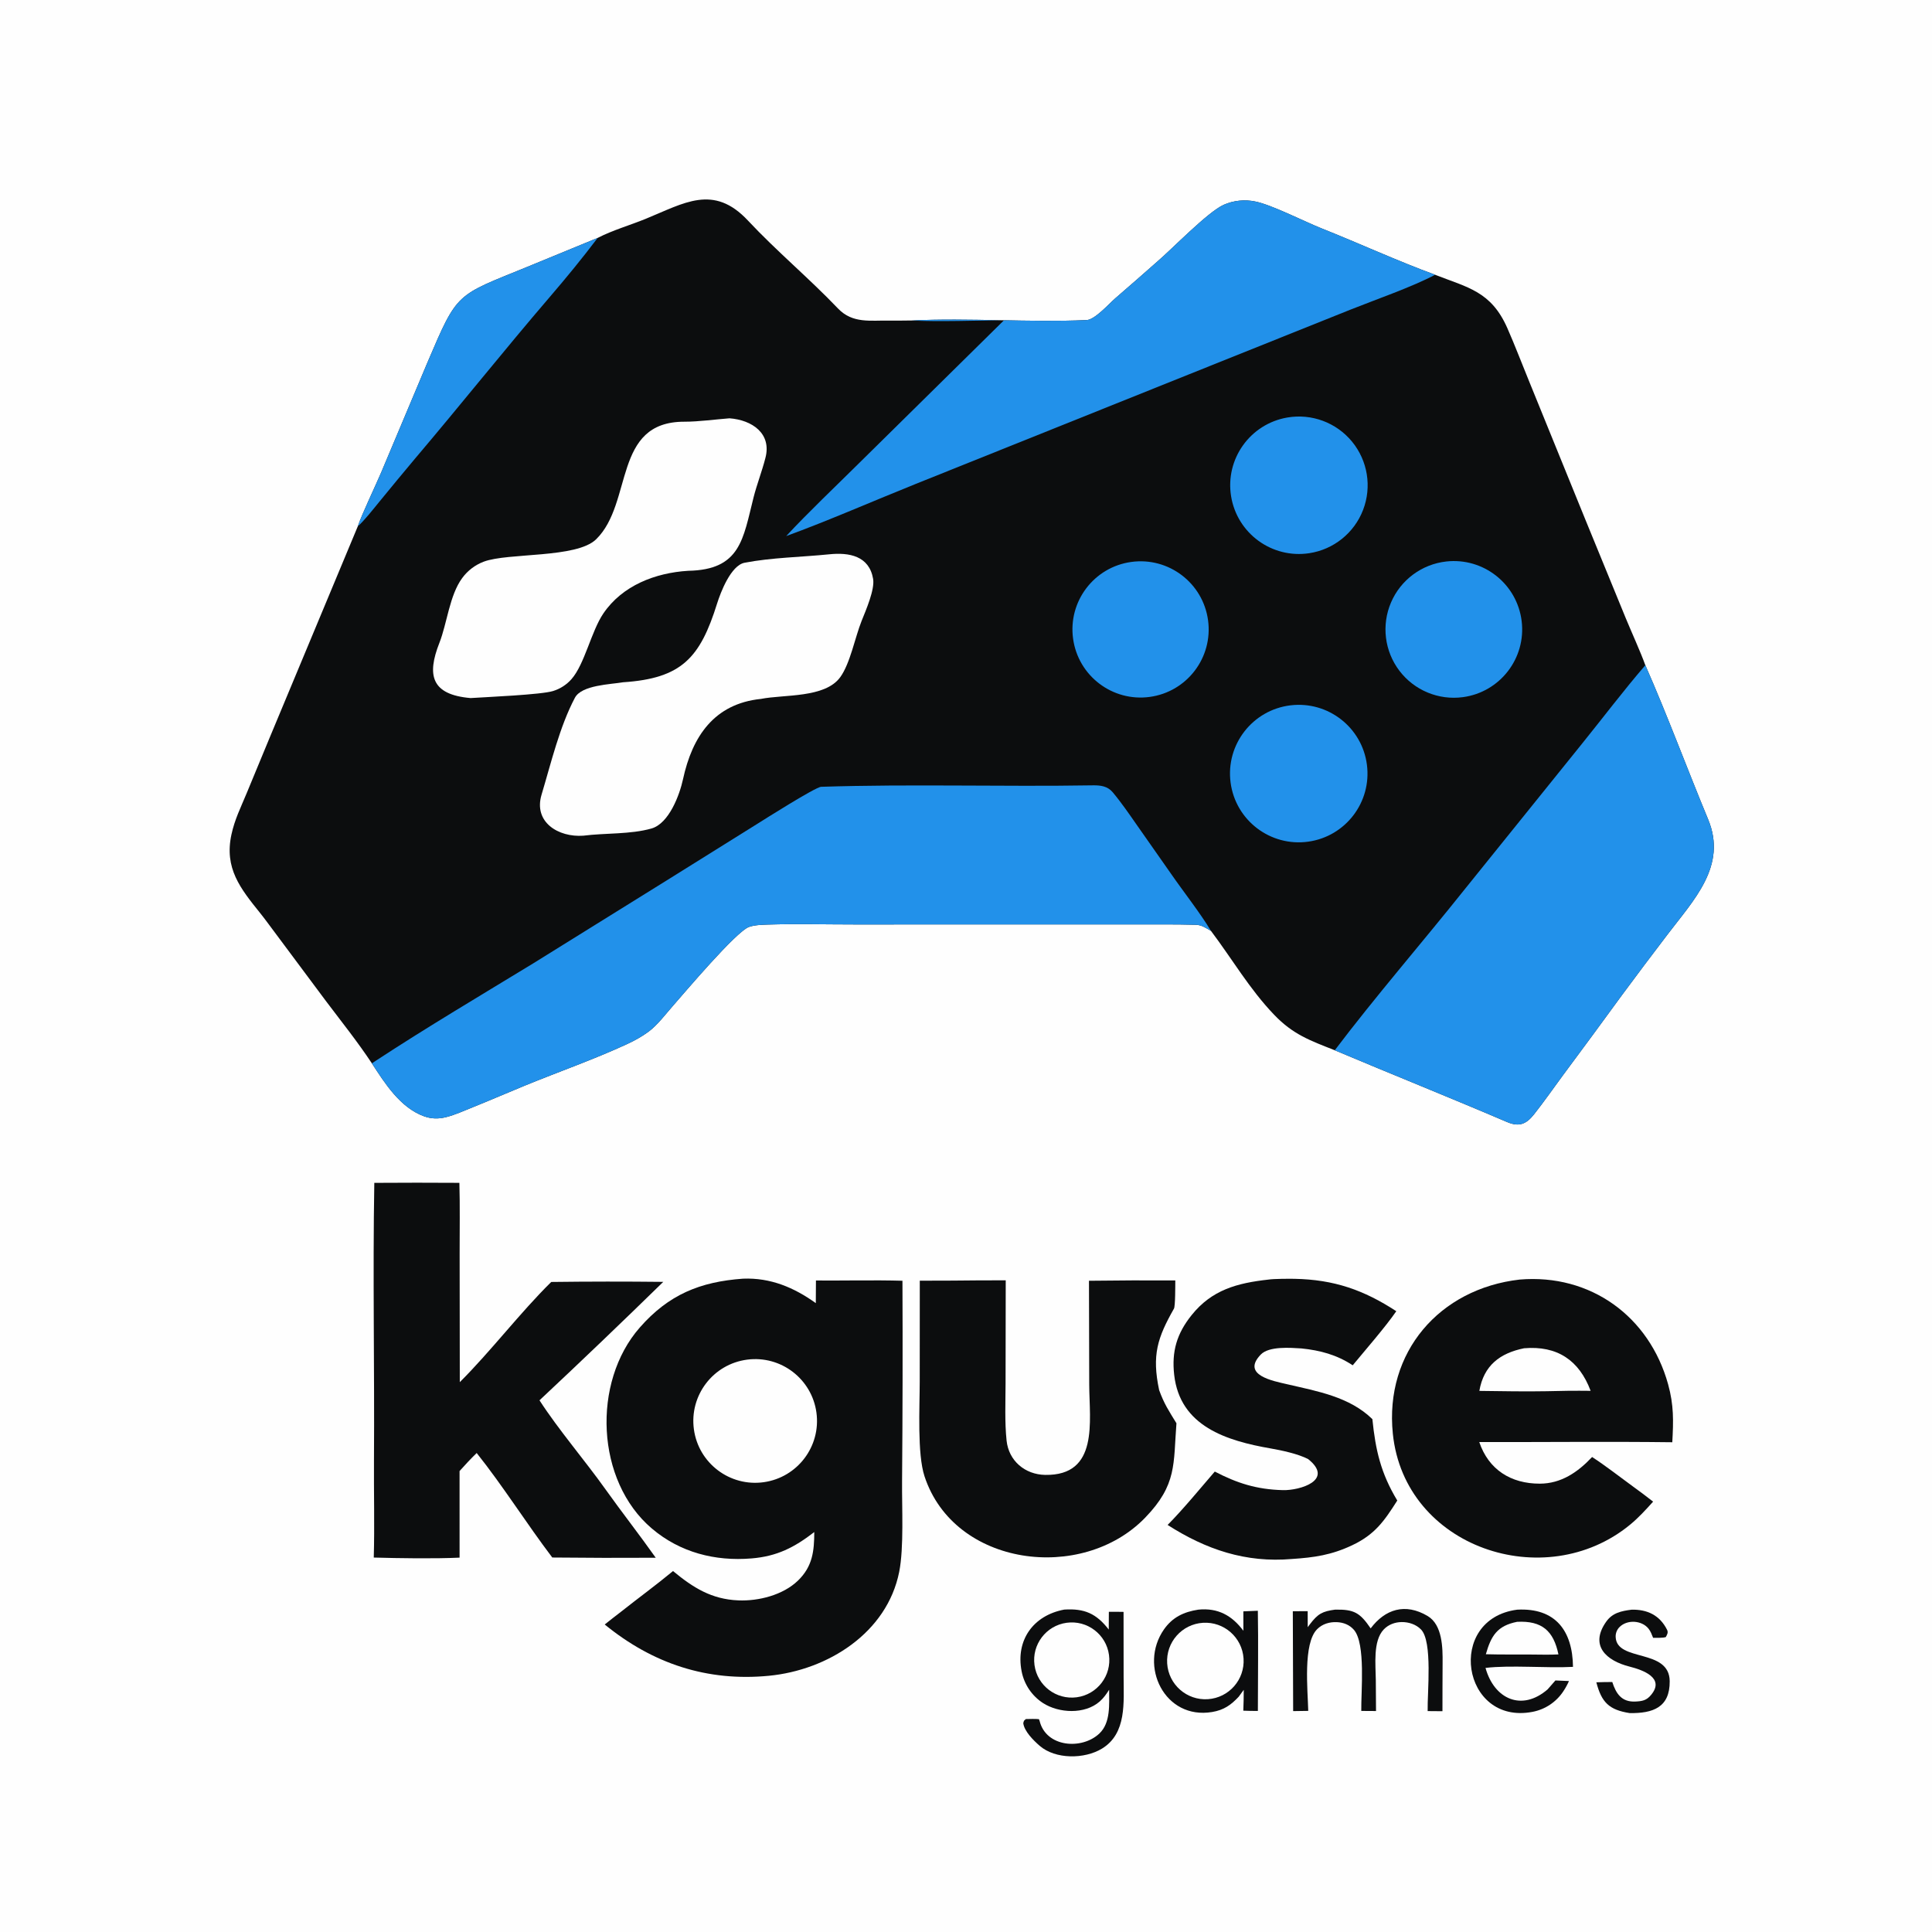
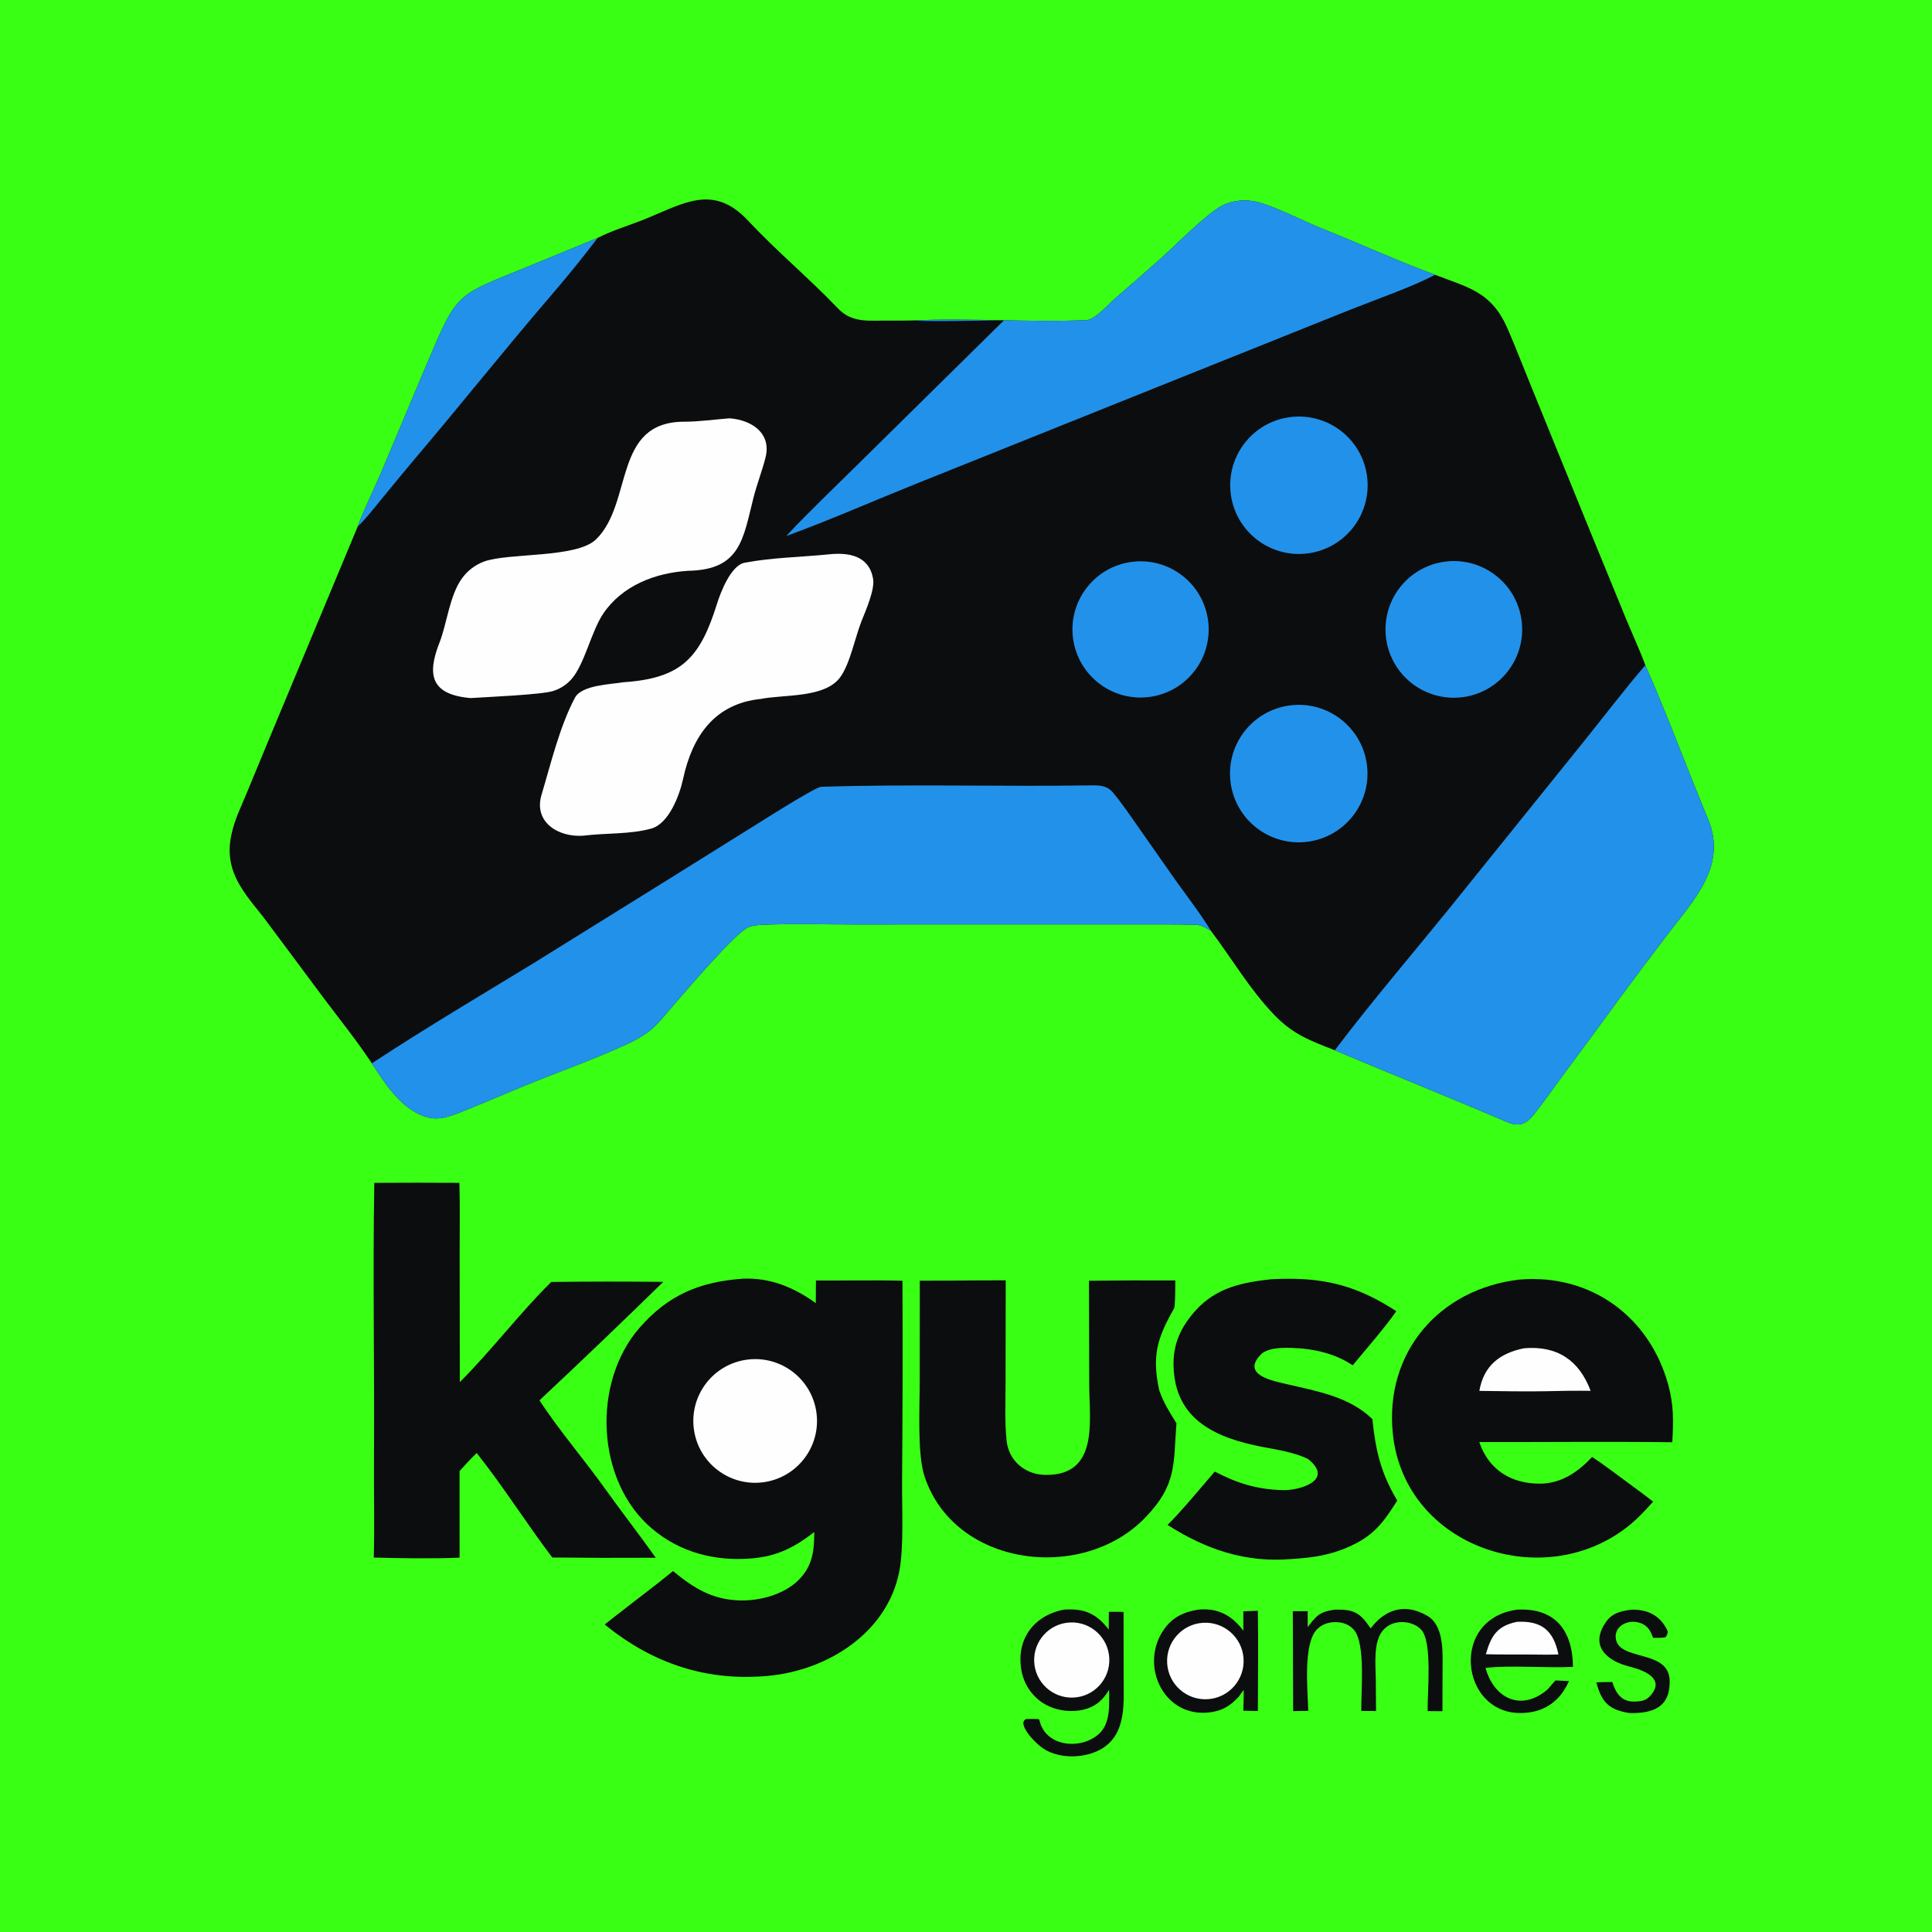
<svg xmlns="http://www.w3.org/2000/svg" width="1024" height="1024" viewBox="0 0 1024 1024">
-   <path fill="#FEFEFE" d="M0 0L1024 0L1024 1024L0 1024L0 0Z" />
+   <path fill="#39ff14" d="M0 0L1024 0L1024 1024L0 1024L0 0Z" />
  <path fill="#0C0D0E" d="M316.78 126.096C324.733 122 333.829 119.405 342.124 116.028C362.584 107.7 378.151 97.338 396.46 116.931C411.424 132.945 428.941 147.557 444.156 163.504C451.937 171.659 461.456 169.719 471.56 169.925C475.279 169.987 479.37 169.886 483.25 169.861C513.651 168.388 545.491 170.998 575.928 169.655C580.31 169.461 587.737 161.052 591.216 158.027C598.454 151.737 605.982 145.25 613.159 138.847C621.111 132.106 640.123 112.322 648.638 108.524C653.888 106.236 659.72 105.635 665.327 106.803C673.896 108.504 691.64 117.539 700.407 121.029C720.333 128.96 740.513 138.261 760.625 145.634C777.929 152.416 790.297 154.365 798.904 173.866C802.897 182.911 806.647 192.818 810.427 202.011L840.311 275.481L861.729 327.754C864.654 334.855 869.602 345.702 872.062 352.58C883.809 379.291 894.145 407.296 905.344 434.281C915.614 459.024 897.623 477.077 883.558 495.641C875.522 506.159 867.569 516.741 859.701 527.385C849.303 541.658 838.835 555.879 828.295 570.048C823.244 576.902 818.348 583.933 813.105 590.574C808.867 595.943 805.074 597.39 798.681 594.656C768.436 581.717 737.746 569.436 707.453 556.66C694.27 551.455 685.367 548.334 675.295 537.82C662.27 524.226 653.119 508.355 641.84 493.396C639.16 491.851 636.905 490.234 633.845 490.154C623.259 489.877 612.432 489.961 601.841 489.956L541.521 489.96L453.216 489.983C437.812 489.982 422.3 489.578 406.908 490.04C403.84 490.132 399.859 490.271 396.961 491.304C390.119 493.744 362.652 526.316 356.599 533.189C352.689 537.629 348.503 543.274 343.761 546.795C340.261 549.394 336.306 551.569 332.356 553.396C314.766 561.532 296.156 568.022 278.209 575.377C268.893 579.196 259.672 583.224 250.324 586.97C245.818 588.775 241.23 590.889 236.524 592.081C232.423 593.119 228.662 593.073 224.666 591.622C212.14 587.073 204.001 574.194 197.1 563.597C189.5 552.13 180.969 541.451 172.685 530.484L145.563 494.09C143.086 490.806 140.386 487.047 137.887 483.944C127.337 470.842 118.818 460.163 122.662 442.349C124.399 434.3 127.542 428.124 130.724 420.455L142.723 391.465L189.648 278.937C191.83 272.511 198.976 257.587 202.036 250.413L226.623 191.977C242.674 154.368 241.511 156.966 279.427 141.463L316.78 126.096Z" />
  <path fill="#2291EA" d="M197.1 563.597L199.509 562.003C226.136 544.547 255.374 527.214 282.601 510.616L353.513 466.542L400.804 437.02C404.834 434.488 432.248 417.116 435.224 417.018C483.043 415.485 531.202 417.028 579.112 416.248C583.311 416.18 587.032 416.648 589.786 419.941C594.46 425.531 598.615 431.634 602.778 437.592L620.693 463.152C627.032 472.327 636.317 484.143 641.84 493.396C639.16 491.851 636.905 490.234 633.845 490.154C623.259 489.877 612.432 489.961 601.841 489.956L541.521 489.96L453.216 489.983C437.812 489.982 422.3 489.578 406.908 490.04C403.84 490.132 399.859 490.271 396.961 491.304C390.119 493.744 362.652 526.316 356.599 533.189C352.689 537.629 348.503 543.274 343.761 546.795C340.261 549.394 336.306 551.569 332.356 553.396C314.766 561.532 296.156 568.022 278.209 575.377C268.893 579.196 259.672 583.224 250.324 586.97C245.818 588.775 241.23 590.889 236.524 592.081C232.423 593.119 228.662 593.073 224.666 591.622C212.14 587.073 204.001 574.194 197.1 563.597Z" />
  <path fill="#2291EA" d="M872.062 352.58C883.809 379.291 894.145 407.296 905.344 434.281C915.614 459.024 897.623 477.077 883.558 495.641C875.522 506.159 867.569 516.741 859.701 527.385C849.303 541.658 838.835 555.879 828.295 570.048C823.244 576.902 818.348 583.933 813.105 590.574C808.867 595.943 805.074 597.39 798.681 594.656C768.436 581.717 737.746 569.436 707.453 556.66C728.992 528.2 753.825 499.551 776.232 471.461L838.308 394.419C849.302 380.808 860.727 365.719 872.062 352.58Z" />
  <path fill="#2291EA" d="M483.25 169.861C513.651 168.388 545.491 170.998 575.928 169.655C580.31 169.461 587.737 161.052 591.216 158.027C598.454 151.737 605.982 145.25 613.159 138.847C621.111 132.106 640.123 112.322 648.638 108.524C653.888 106.236 659.72 105.635 665.327 106.803C673.896 108.504 691.64 117.539 700.407 121.029C720.333 128.96 740.513 138.261 760.625 145.634C748.989 151.885 728.607 158.987 715.713 164.138L629.886 198.531L485.483 256.438C463.609 265.214 438.625 276.149 416.699 284.132C428.269 271.637 443.47 257.252 455.724 245.082L532.164 169.722C517.764 169.873 497.321 170.6 483.25 169.861Z" />
  <path fill="#2291EA" d="M189.648 278.937C191.83 272.511 198.976 257.587 202.036 250.413L226.623 191.977C242.674 154.368 241.511 156.966 279.427 141.463L316.78 126.096C308.637 136.868 300.225 147.112 291.438 157.353C267.218 185.582 244.049 214.705 219.988 243.061C213.666 250.602 207.392 258.183 201.166 265.804C198.291 269.296 192.904 276.21 189.648 278.937Z" />
  <path fill="#FEFEFE" d="M439.496 293.793C450.051 292.699 460.684 294.613 462.767 306.811C463.735 312.481 458.959 323.37 456.655 329.133C453.2 337.775 450.62 351.641 445.347 358.917C437.26 370.076 415.563 368.004 403.296 370.439C378.573 372.994 366.93 390.263 362.001 413.034C360.223 421.248 354.62 436.471 345.295 439.121C334.087 442.306 321.043 441.432 309.119 442.934C296 443.881 282.647 435.815 287.045 421.166C292.084 404.383 296.582 385.227 304.71 369.833C308.296 363.041 323.71 362.752 330.254 361.618C361.336 359.564 371.078 348.676 380.092 319.825C381.924 313.963 387.397 299.658 394.653 298.264C409.028 295.501 424.692 295.293 439.496 293.793Z" />
  <path fill="#FEFEFE" d="M386.647 221.71C398.541 222.581 409.195 229.727 405.644 242.864C403.947 249.546 401.081 257.003 399.418 263.575C393.83 285.651 392.551 302.034 364.757 302.534C347.337 303.608 329.873 310.31 319.798 325.137C313.359 334.613 309.877 352.029 302.903 359.957C300.283 362.927 296.889 365.112 293.101 366.266C286.811 368.214 257.968 369.437 249.41 369.99C228.597 368.192 226.106 357.937 232.915 340.659C236.923 330.489 238.259 315.472 244.98 306.376C247.863 302.436 251.829 299.419 256.395 297.693C269.38 292.825 305.538 296.015 315.957 285.84C335.725 266.536 324.614 223.415 362.787 223.515C370.159 223.534 379.754 222.228 386.647 221.71Z" />
  <path fill="#2291EA" d="M684.005 373.84C703.85 371.45 721.915 385.492 724.495 405.313C727.075 425.133 713.206 443.332 693.412 446.101C673.347 448.908 654.846 434.809 652.231 414.719C649.616 394.629 663.891 376.263 684.005 373.84Z" />
  <path fill="#2291EA" d="M682.272 221.299C695.184 219.073 708.297 223.952 716.613 234.078C724.928 244.203 727.165 258.015 722.471 270.247C717.776 282.48 706.874 291.249 693.92 293.212C674.172 296.205 655.697 282.737 652.503 263.02C649.31 243.304 662.589 224.693 682.272 221.299Z" />
  <path fill="#2291EA" d="M766.538 297.601C786.264 295.399 804.088 309.48 806.511 329.179C808.935 348.879 795.055 366.86 775.384 369.505C762.462 371.242 749.602 365.9 741.714 355.518C733.825 345.136 732.125 331.316 737.262 319.331C742.399 307.347 753.58 299.048 766.538 297.601Z" />
  <path fill="#2291EA" d="M599.62 297.839C619.384 295.13 637.6 308.966 640.293 328.732C642.986 348.499 629.137 366.704 609.368 369.382C589.62 372.057 571.44 358.226 568.75 338.48C566.06 318.735 579.877 300.544 599.62 297.839Z" />
  <path fill="#0C0D0E" d="M393.84 677.721C408.373 677.138 420.855 682.399 432.392 690.685L432.469 678.692C447.455 678.807 463.537 678.399 478.319 678.824C478.477 714.215 478.409 749.607 478.114 784.997C477.981 798.812 479.159 820.254 476.592 833.13C470.155 865.417 438.806 885.189 407.498 888.202C374.812 891.348 346 881.82 320.51 861.015C323.215 858.795 326.228 856.537 329.006 854.373C337.996 847.241 348.074 839.868 356.717 832.692C367.351 841.484 377.101 847.654 391.338 848.237C402.088 848.678 414.985 845.419 422.908 837.782C430.708 830.262 431.564 822.044 431.583 812.026C421.04 820.153 411.852 824.902 398.271 825.998C379.03 827.588 360.498 822.867 345.543 810.192C315.755 784.946 313.65 732.666 339.063 703.659C354.394 686.16 371.036 679.353 393.84 677.721Z" />
  <path fill="#FEFEFE" d="M396.021 720.633C413.897 718.305 430.297 730.849 432.73 748.711C435.163 766.572 422.716 783.046 404.869 785.585C386.873 788.145 370.23 775.57 367.777 757.559C365.323 739.548 377.996 722.98 396.021 720.633Z" />
  <path fill="#0C0D0E" d="M198.39 626.938C213.421 626.833 228.453 626.83 243.485 626.93C243.834 639.028 243.606 652.054 243.618 664.264L243.703 732.564C260.074 716.282 275.75 695.616 292.17 679.466C311.959 679.214 331.75 679.199 351.54 679.419C329.895 700.575 308.027 721.501 285.94 742.194C296.059 757.846 310.117 774.173 320.87 789.302C329.57 801.497 339.05 813.604 347.556 825.641C329.278 825.752 310.999 825.71 292.722 825.515C279.229 807.741 266.529 787.52 252.65 770.127C249.297 773.399 246.707 776.195 243.579 779.684L243.589 825.58C230.074 826.201 211.76 825.91 198.104 825.539C198.577 808.93 198.105 790.784 198.216 774.05C198.54 725.129 197.539 675.839 198.39 626.938Z" />
  <path fill="#0C0D0E" d="M805.448 678.195C843.059 675.042 874.176 697.747 884.134 733.703C887.201 744.776 886.972 753.157 886.349 764.417C852.546 763.996 817.914 764.39 784.043 764.325C788.958 778.896 800.77 786.406 816.148 786.373C827.467 786.348 836.293 780.276 843.845 772.252C850.586 776.573 858.568 782.819 865.222 787.66C868.929 790.334 872.585 793.079 876.186 795.893C872.292 800.229 868.478 804.418 863.967 808.125C818.885 845.177 744.414 820.343 738.23 759.886C733.812 716.7 762.93 683.057 805.448 678.195Z" />
  <path fill="#FEFEFE" d="M807.779 714.606C825.286 713.123 836.969 720.908 843.065 737.169C835.241 737.074 827.416 737.142 819.595 737.372C807.933 737.603 795.781 737.317 784.085 737.2C786.425 723.697 794.996 717.22 807.779 714.606Z" />
  <path fill="#0C0D0E" d="M504.72 678.746C514.166 678.635 523.612 678.585 533.058 678.598L532.971 733.214C532.942 743.165 532.48 753.656 533.502 763.48C534.625 774.284 543.279 781.557 553.992 781.728C582.53 782.182 577.395 753.251 577.308 733.932L577.179 678.828C592.428 678.634 607.679 678.575 622.929 678.649C622.91 681.131 622.976 692.269 622.223 693.599C613.507 708.974 610.421 718.18 614.373 736.794C617.042 744.141 619.479 747.724 623.542 754.361C621.857 775.968 623.948 786.856 606.941 804.425C573.478 838.992 505.773 830.389 490.016 782.484C486.1 770.578 487.47 745.956 487.476 732.169L487.508 678.793L504.72 678.746Z" />
  <path fill="#0C0D0E" d="M672.349 678.2C675.076 677.762 683.413 677.745 686.177 677.8C707.037 678.216 722.768 683.676 740.064 694.967C734.429 703.187 723.509 715.715 716.973 723.635C708.557 718.081 699.727 715.712 689.807 714.697C683.967 714.335 672.604 713.414 668.236 717.941C657.673 728.889 674.988 731.978 682.146 733.654C698.216 737.417 715.199 740.271 727.388 752.166C729.066 768.629 731.86 780.844 740.584 795.31C733.642 806.224 728.749 813.332 716.585 819.062C705.681 824.198 696.598 825.514 684.786 826.29C660.216 828.433 639.193 821.257 618.859 808.258C627.005 800.047 636.216 788.831 643.863 779.962C655.607 786.069 665.964 789.449 679.976 789.803C688.943 790.03 707.327 784.554 693.357 773.352C688.092 770.593 679.258 768.71 673.608 767.728C650.218 763.664 625.37 756.053 622.334 728.631C620.968 716.289 623.701 706.861 631.593 697.024C642.351 683.614 655.697 680.055 672.349 678.2Z" />
  <path fill="#0C0D0E" d="M564.081 853.112C574.849 852.431 581.111 855.251 587.656 863.697L587.719 854.278C590.239 854.239 592.969 854.311 595.507 854.334L595.539 888.689C595.542 902.214 597.271 918.751 584.084 926.792C574.814 932.445 559.397 932.558 551.04 925.306C547.799 922.492 542.856 917.61 542.354 913.297C542.873 911.622 542.432 912.321 543.74 911.133C545.787 911.105 548.705 910.973 550.665 911.197L551.016 912.143C554.437 926.151 573.455 927.558 582.704 918.78C588.758 913.035 587.834 903.284 587.868 895.588C586.378 897.939 584.939 900.006 582.827 901.858C574.994 908.724 561.258 908.119 552.767 902.622C546.861 898.77 542.78 892.678 541.467 885.75C538.298 869.373 547.561 856.216 564.081 853.112Z" />
  <path fill="#FEFEFE" d="M565.339 860.104C576.253 858.607 586.31 866.249 587.791 877.164C589.272 888.08 581.614 898.126 570.696 899.59C559.802 901.051 549.783 893.413 548.305 882.522C546.827 871.63 554.45 861.599 565.339 860.104Z" />
  <path fill="#0C0D0E" d="M635.141 853.143C645.51 852.104 652.995 856.245 659.017 864.35L659.004 854.049L666.682 853.733C666.992 871.124 666.703 889.368 666.698 906.828C664.246 906.889 661.456 906.756 658.978 906.696C659.17 903.066 659.166 899.297 659.21 895.651L656.545 899.293C652.415 903.71 648.693 906.348 642.475 907.395C617.268 911.638 603.439 882.925 616.916 863.637C621.405 857.213 627.371 854.338 635.141 853.143Z" />
  <path fill="#FEFEFE" d="M637.621 860.116C648.782 859.43 658.393 867.904 659.109 879.063C659.826 890.222 651.377 899.856 640.22 900.602C629.021 901.351 619.343 892.863 618.624 881.662C617.904 870.461 626.418 860.805 637.621 860.116Z" />
  <path fill="#0C0D0E" d="M804.15 853.159C824.325 852.097 833.506 864.238 833.72 883.472C819.864 884.217 800.677 882.441 787.355 884.027C791.938 900.593 806.619 907.228 820.267 895.405L824.4 890.676L831.582 890.987C830.752 892.872 829.761 894.681 828.618 896.394C824.865 902.106 818.955 906.049 812.241 907.322C774.774 914.492 766.109 858.105 804.15 853.159Z" />
  <path fill="#FEFEFE" d="M804.099 859.595C817.296 858.934 823.412 864.396 826.006 876.871C821.505 877.135 815.395 876.944 810.806 876.932C803.179 876.901 795.115 876.99 787.529 876.78C790.334 866.952 793.562 861.702 804.099 859.595Z" />
  <path fill="#0C0D0E" d="M726.48 863.076C734.112 852.926 744.749 849.441 756.666 856.514C764.543 861.188 764.684 873.366 764.604 881.478C764.523 889.766 764.566 898.477 764.53 906.974L756.687 906.911C756.47 897.162 759.409 870.021 753.15 863.638C750.498 860.933 746.611 859.678 742.879 859.73C739.301 859.78 735.871 861.054 733.382 863.675C727.589 869.775 729.151 882.589 729.206 890.375L729.32 906.876L721.507 906.827C721.33 896.887 723.924 871.164 717.616 863.86C715.297 861.174 712.083 859.93 708.589 859.772C704.699 859.597 700.92 860.699 698.122 863.49C690.52 871.07 693.143 895.892 693.397 906.8L685.398 906.918L685.219 853.988L693.097 853.958L693.117 862.44C693.486 861.935 693.86 861.434 694.237 860.936C698.536 855.278 700.898 854.058 707.62 853.141C717.809 852.926 720.873 854.874 726.48 863.076Z" />
  <path fill="#0C0D0E" d="M864.829 853.162C872.953 852.995 879.66 855.986 883.587 863.836C884.319 865.3 883.581 866.415 882.915 867.68C881.382 868.213 877.958 868.06 876.179 868.068C875.509 866.394 874.888 864.633 873.744 863.213C870.157 858.762 862.461 858.305 858.406 862.351C856.997 863.741 856.243 865.663 856.332 867.641C856.88 881.036 884.833 873.509 884.977 891.081C885.091 905.065 875.993 908.132 863.801 907.981C852.802 906.269 848.859 902.254 846.092 891.658C848.645 891.511 851.934 891.546 854.545 891.504C856.512 897.628 859.475 902.191 866.76 901.855C870.411 901.678 872.699 901.288 875.127 898.318C882.571 889.367 870.811 885.135 863.732 883.344C851.339 880.208 842.382 872.2 851.314 859.532C854.65 854.802 859.395 853.85 864.829 853.162Z" />
</svg>
